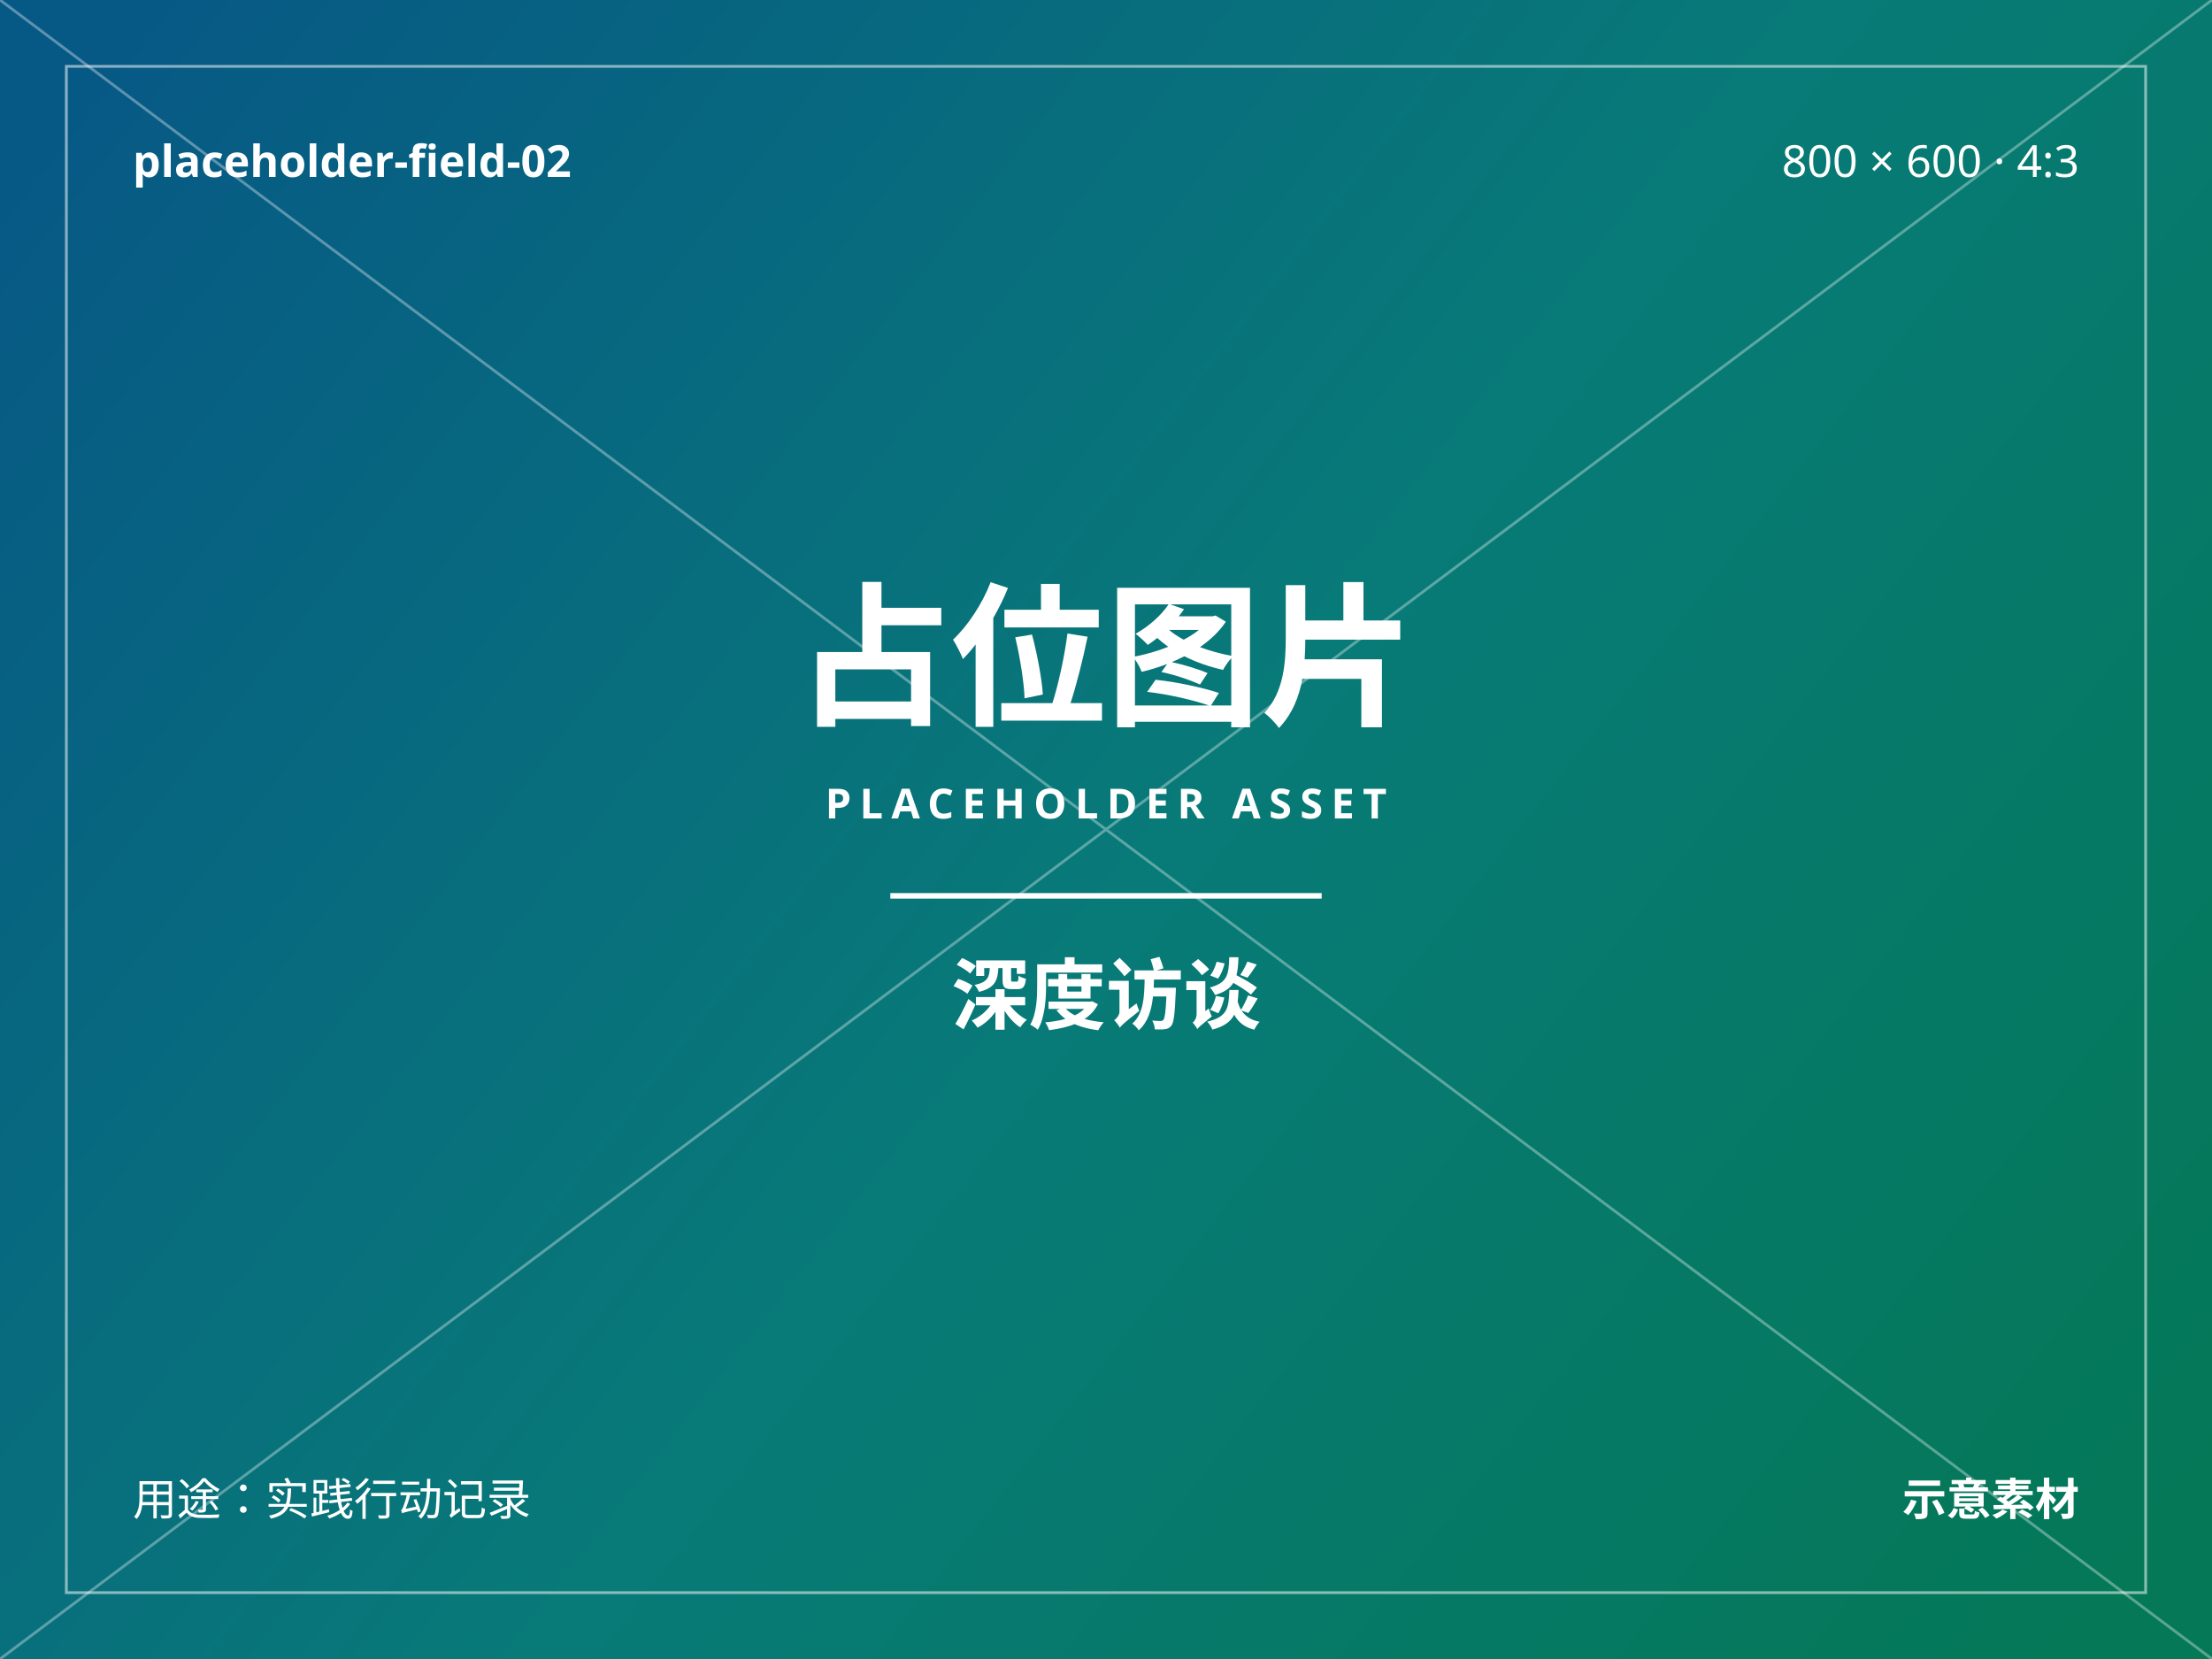
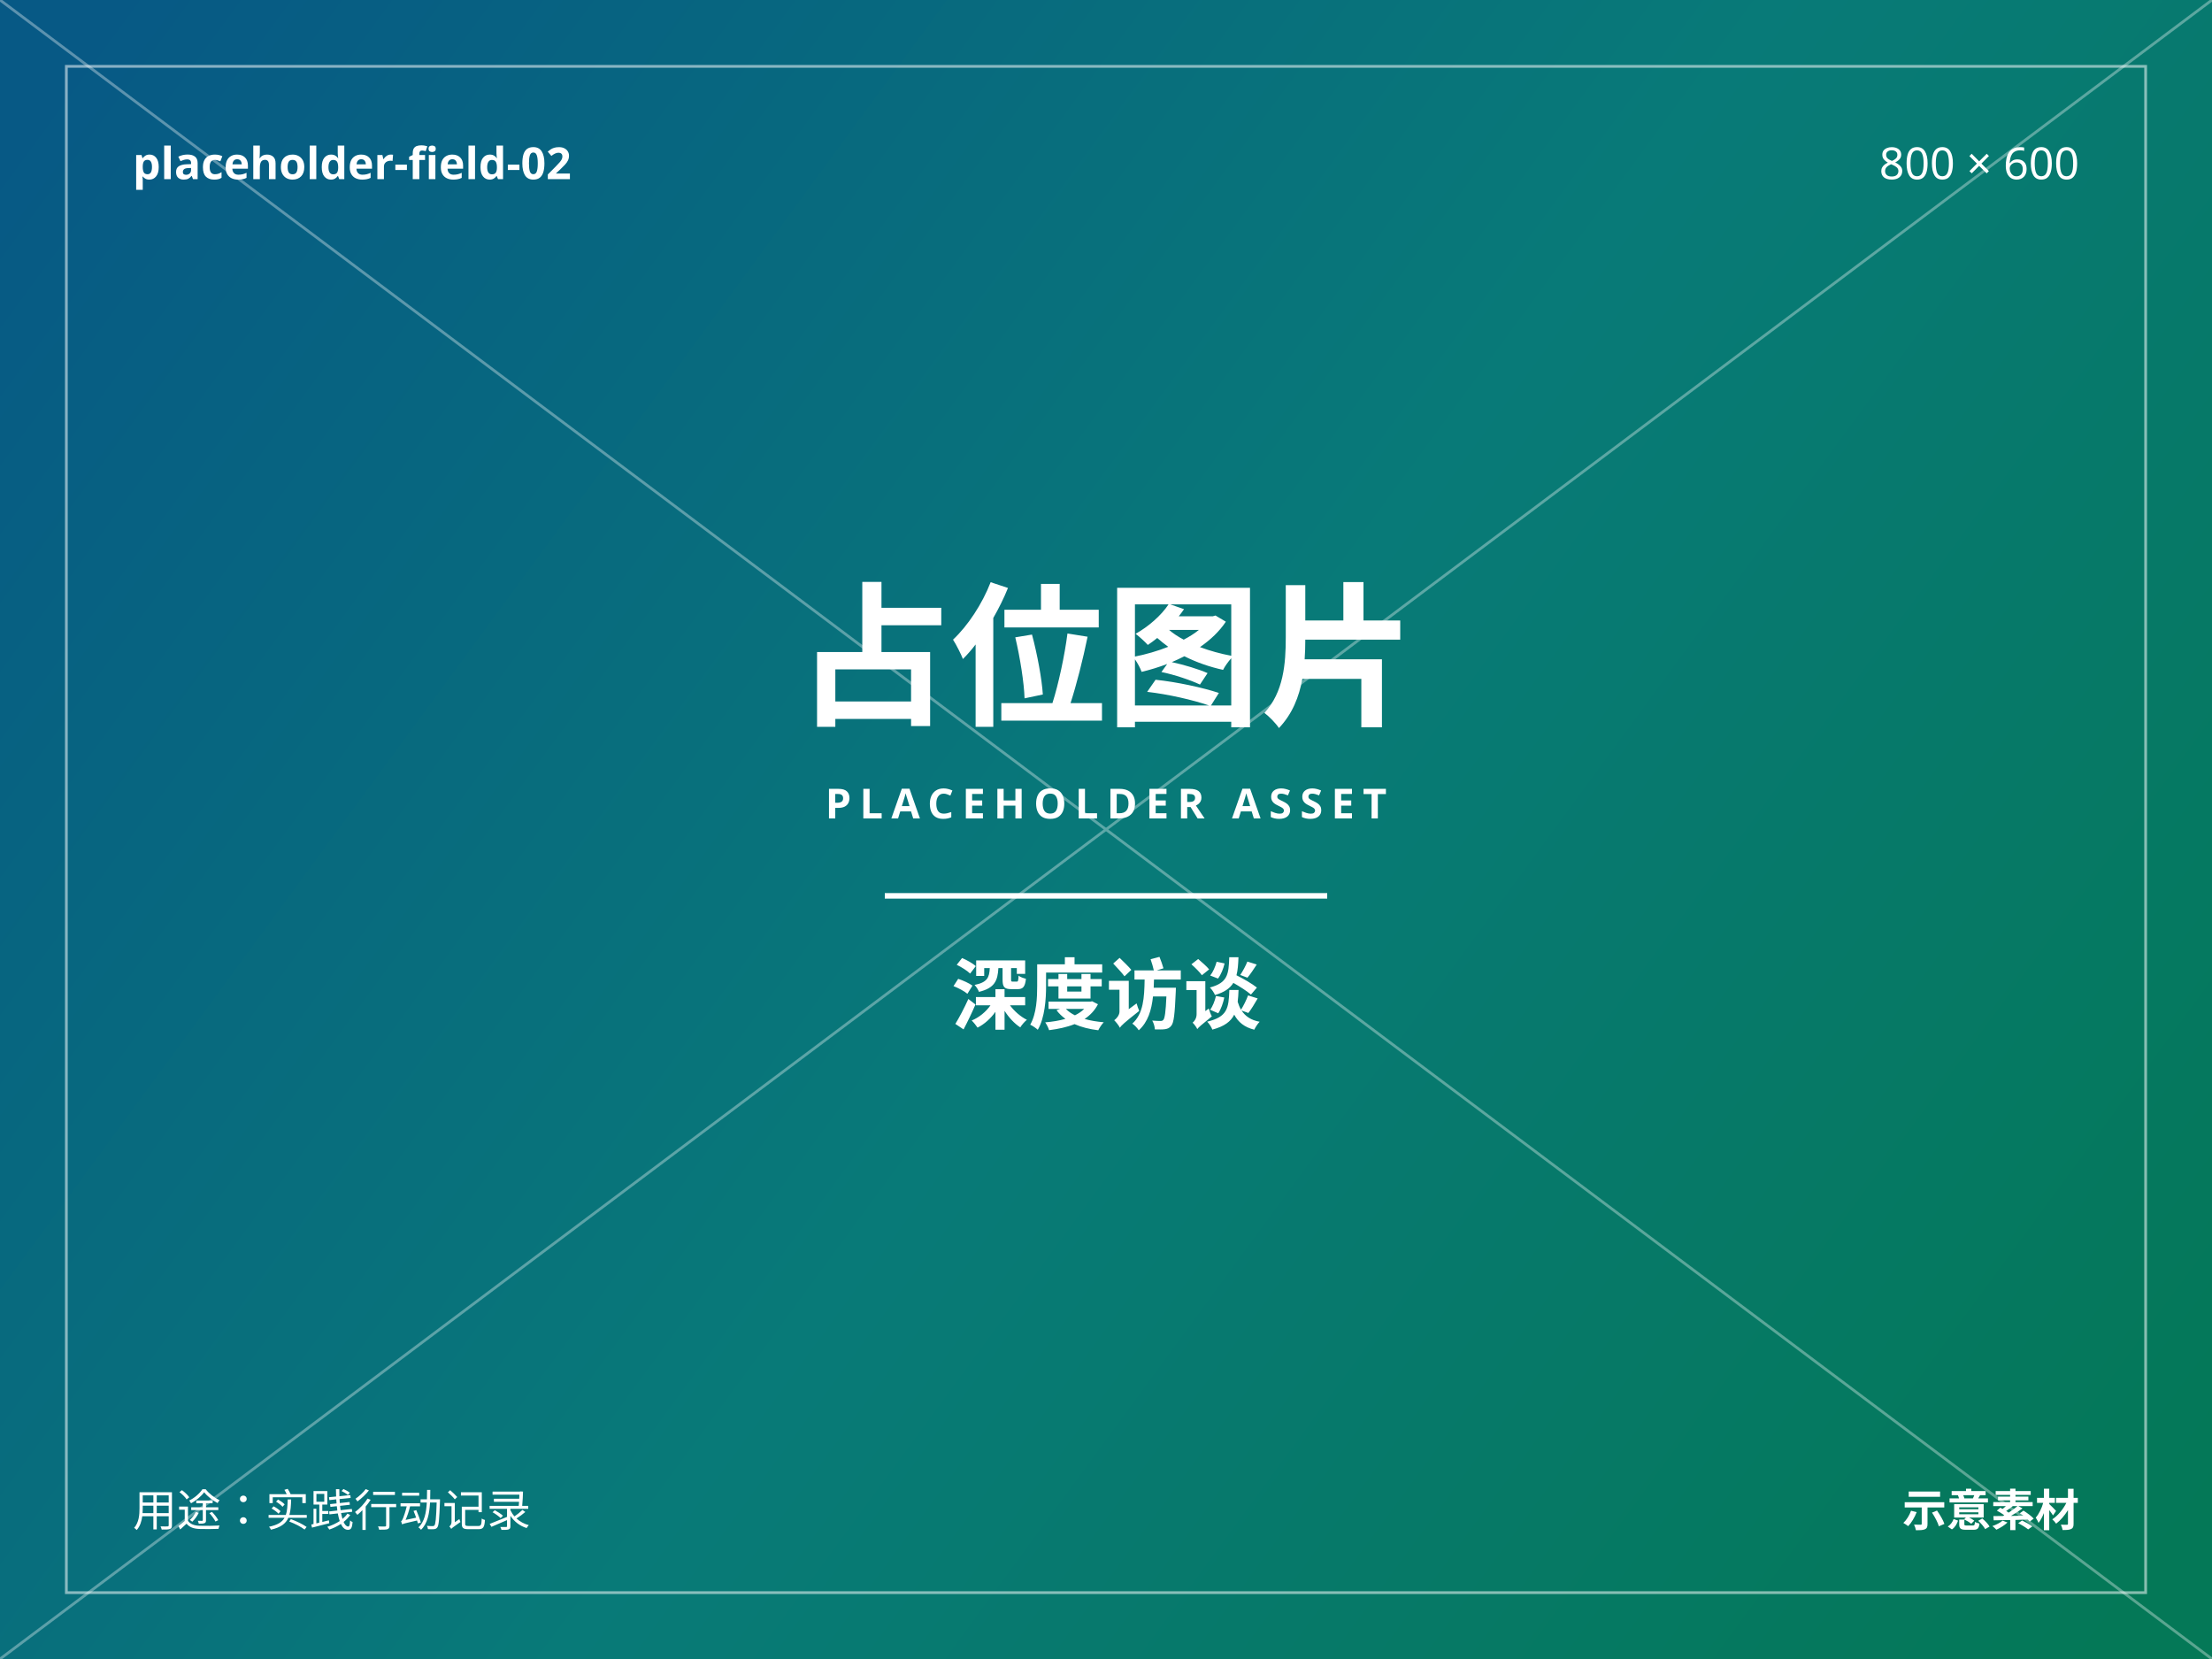
<svg xmlns="http://www.w3.org/2000/svg" width="800" height="600" viewBox="0 0 800 600" role="img" aria-labelledby="title description" data-placeholder-artwork="true">
  <defs>
-     <linearGradient id="placeholder-gradient" x1="40" y1="20" x2="760" y2="580" gradientUnits="userSpaceOnUse">
+     <linearGradient id="placeholder-gradient" x1="24" y1="24" x2="776" y2="576" gradientUnits="userSpaceOnUse">
      <stop offset="0" stop-color="#075985" />
      <stop offset="0.52" stop-color="#087A78" />
      <stop offset="1" stop-color="#047857" />
    </linearGradient>
  </defs>
  <rect width="800" height="600" fill="url(#placeholder-gradient)" />
  <g fill="none" stroke="#FFFFFF" stroke-width="1" opacity="0.34" data-placeholder-cross-lines="true">
    <path d="M0 0 800 600" />
    <path d="M800 0 0 600" />
  </g>
  <rect x="24" y="24" width="752" height="552" fill="none" stroke="#FFFFFF" opacity="0.52" />
  <g fill="#FFFFFF" font-family="'Microsoft YaHei', 'PingFang SC', sans-serif">
-     <text x="48" y="64" font-size="16" font-weight="700">placeholder-field-02</text>
-     <text x="752" y="64" font-size="16" text-anchor="end">800 × 600 · 4:3</text>
+     <text x="48" y="64.8" font-size="16" font-weight="700">placeholder-field-02</text>
+     <text x="752" y="64.8" font-size="16" text-anchor="end">800 × 600</text>
    <g text-anchor="middle">
      <text x="400" y="258" font-size="56" font-weight="800">占位图片</text>
      <text x="400" y="296" font-size="15" font-weight="700" letter-spacing="3">PLACEHOLDER ASSET</text>
-       <line x1="322" y1="324" x2="478" y2="324" stroke="#FFFFFF" stroke-width="2" />
+       <line x1="320" y1="324" x2="480" y2="324" stroke="#FFFFFF" stroke-width="2" />
      <text x="400" y="370" font-size="28" font-weight="700">深度访谈</text>
    </g>
-     <text x="48" y="548" font-size="16">用途：实践行动记录</text>
-     <text x="752" y="548" font-size="16" font-weight="700" text-anchor="end">示意素材</text>
+     <text x="48" y="552" font-size="16">用途：实践行动记录</text>
+     <text x="752" y="552" font-size="16" font-weight="700" text-anchor="end">示意素材</text>
  </g>
</svg>
